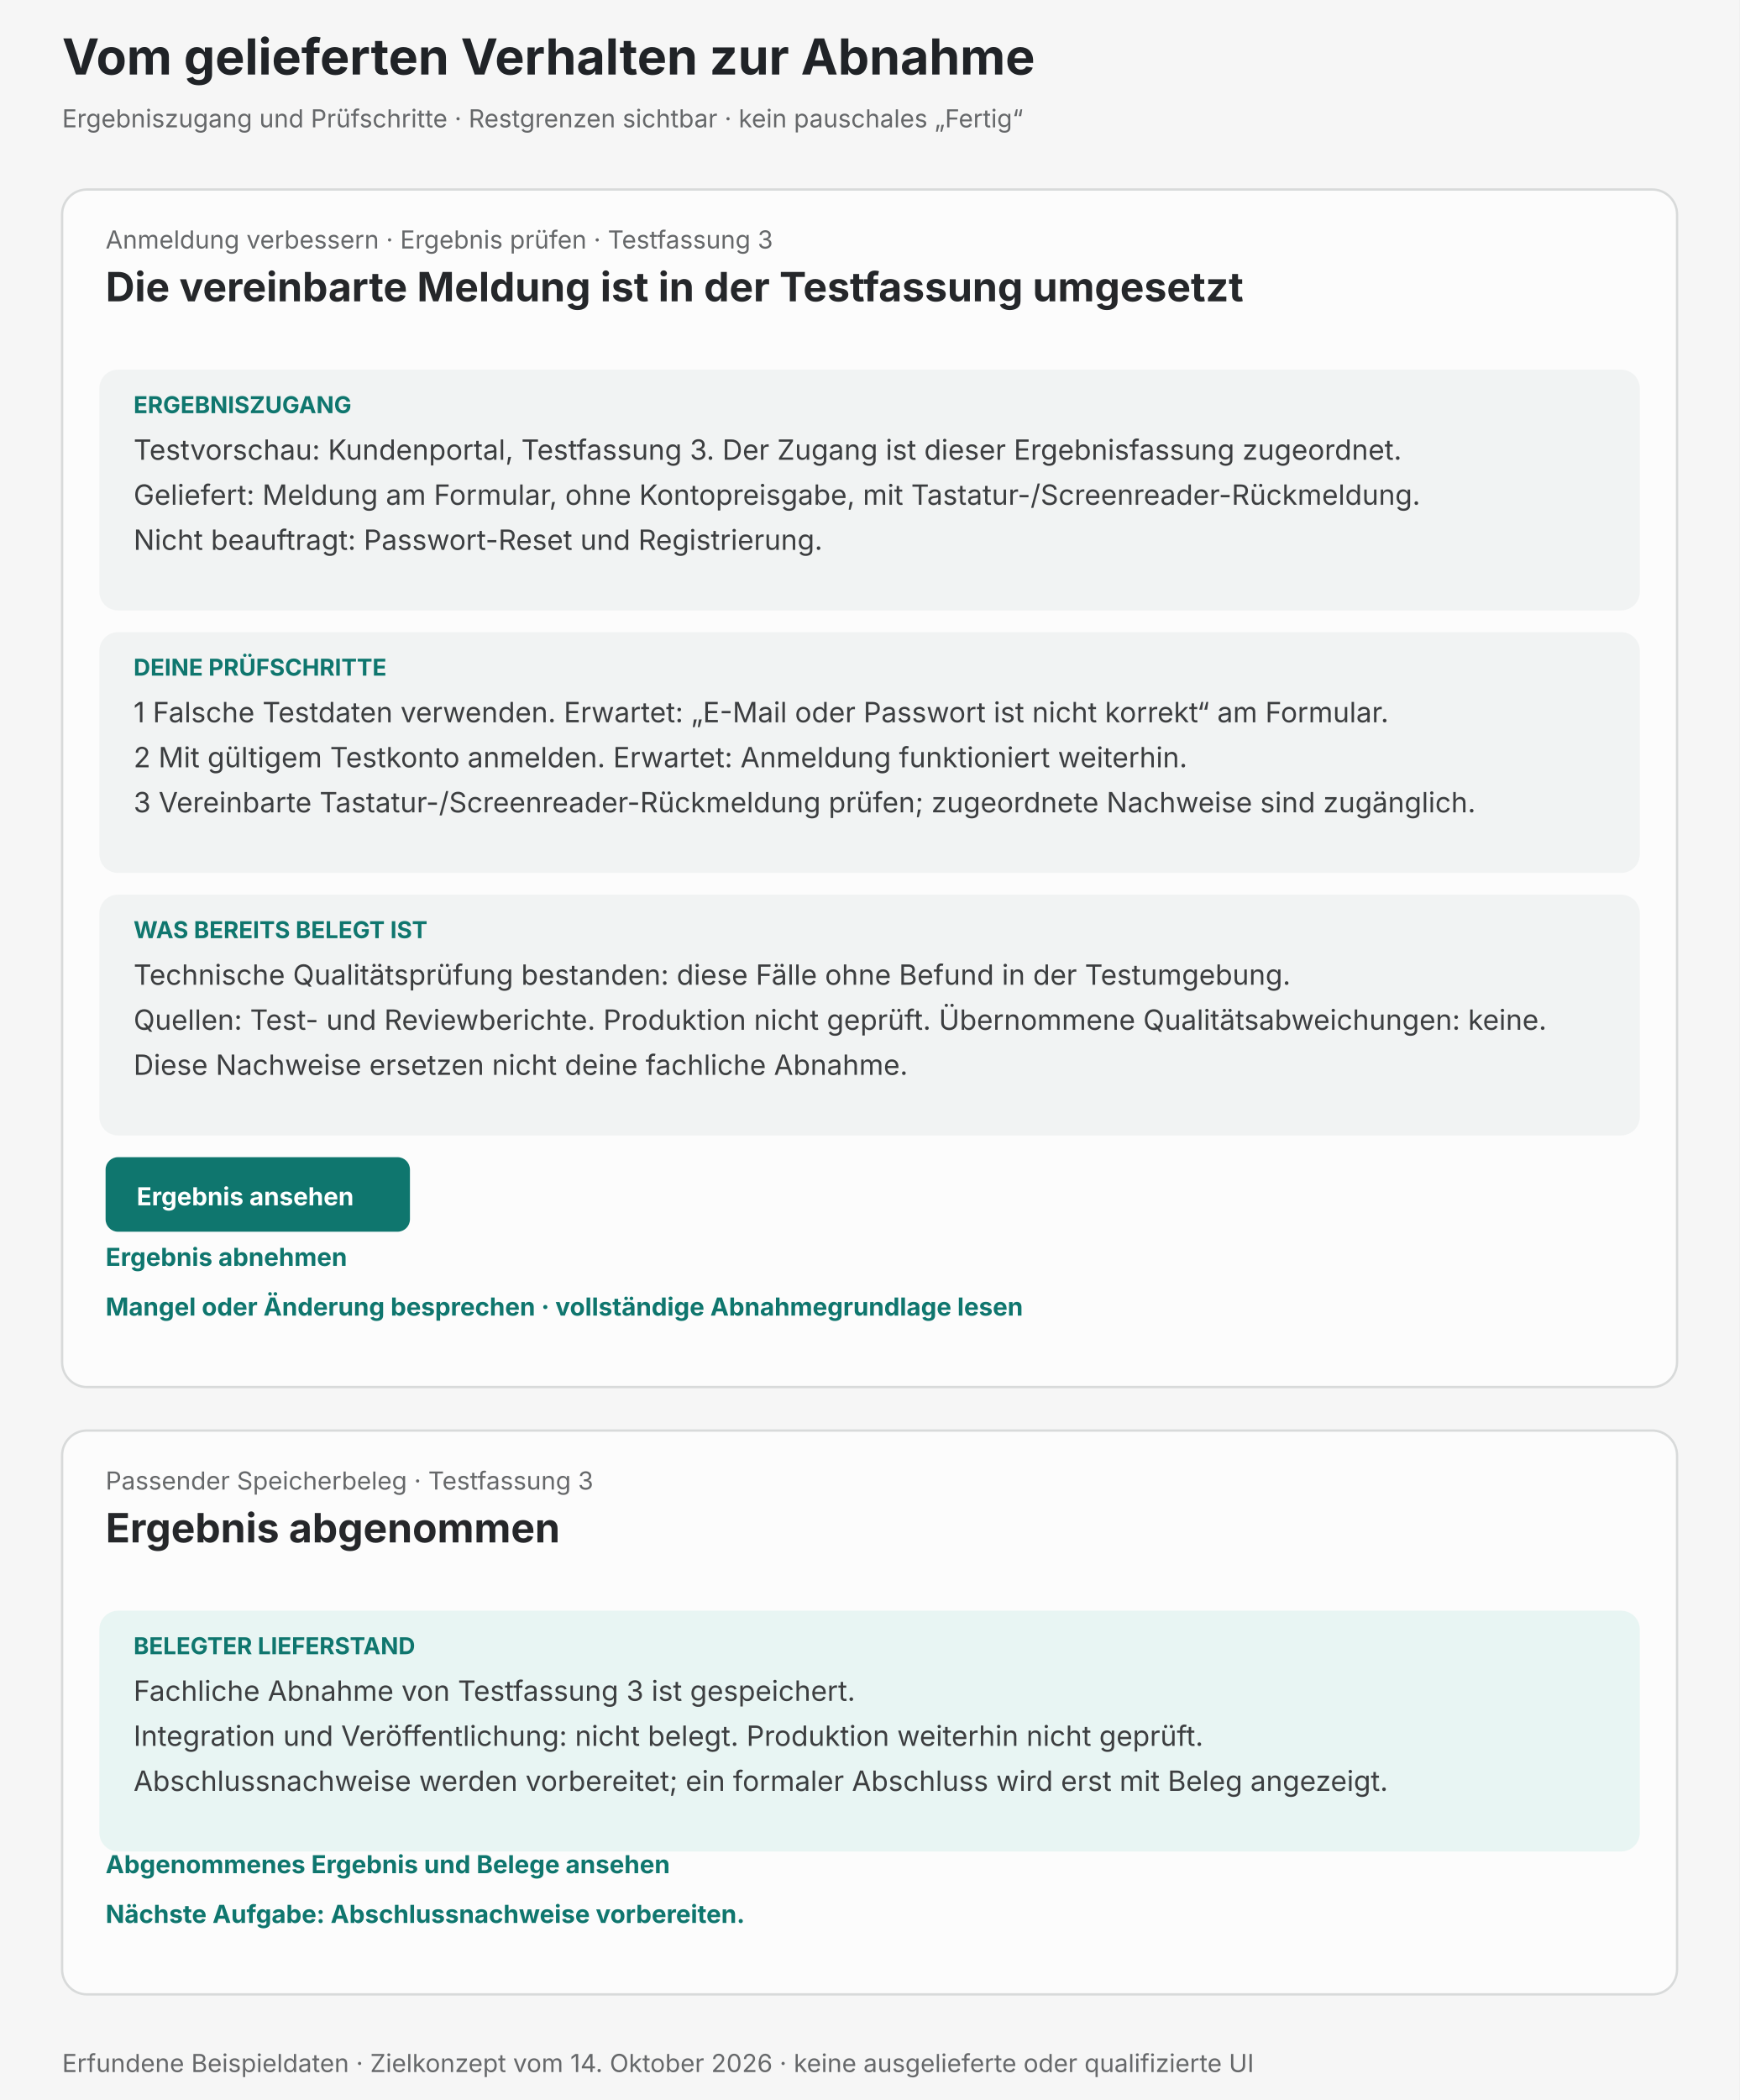
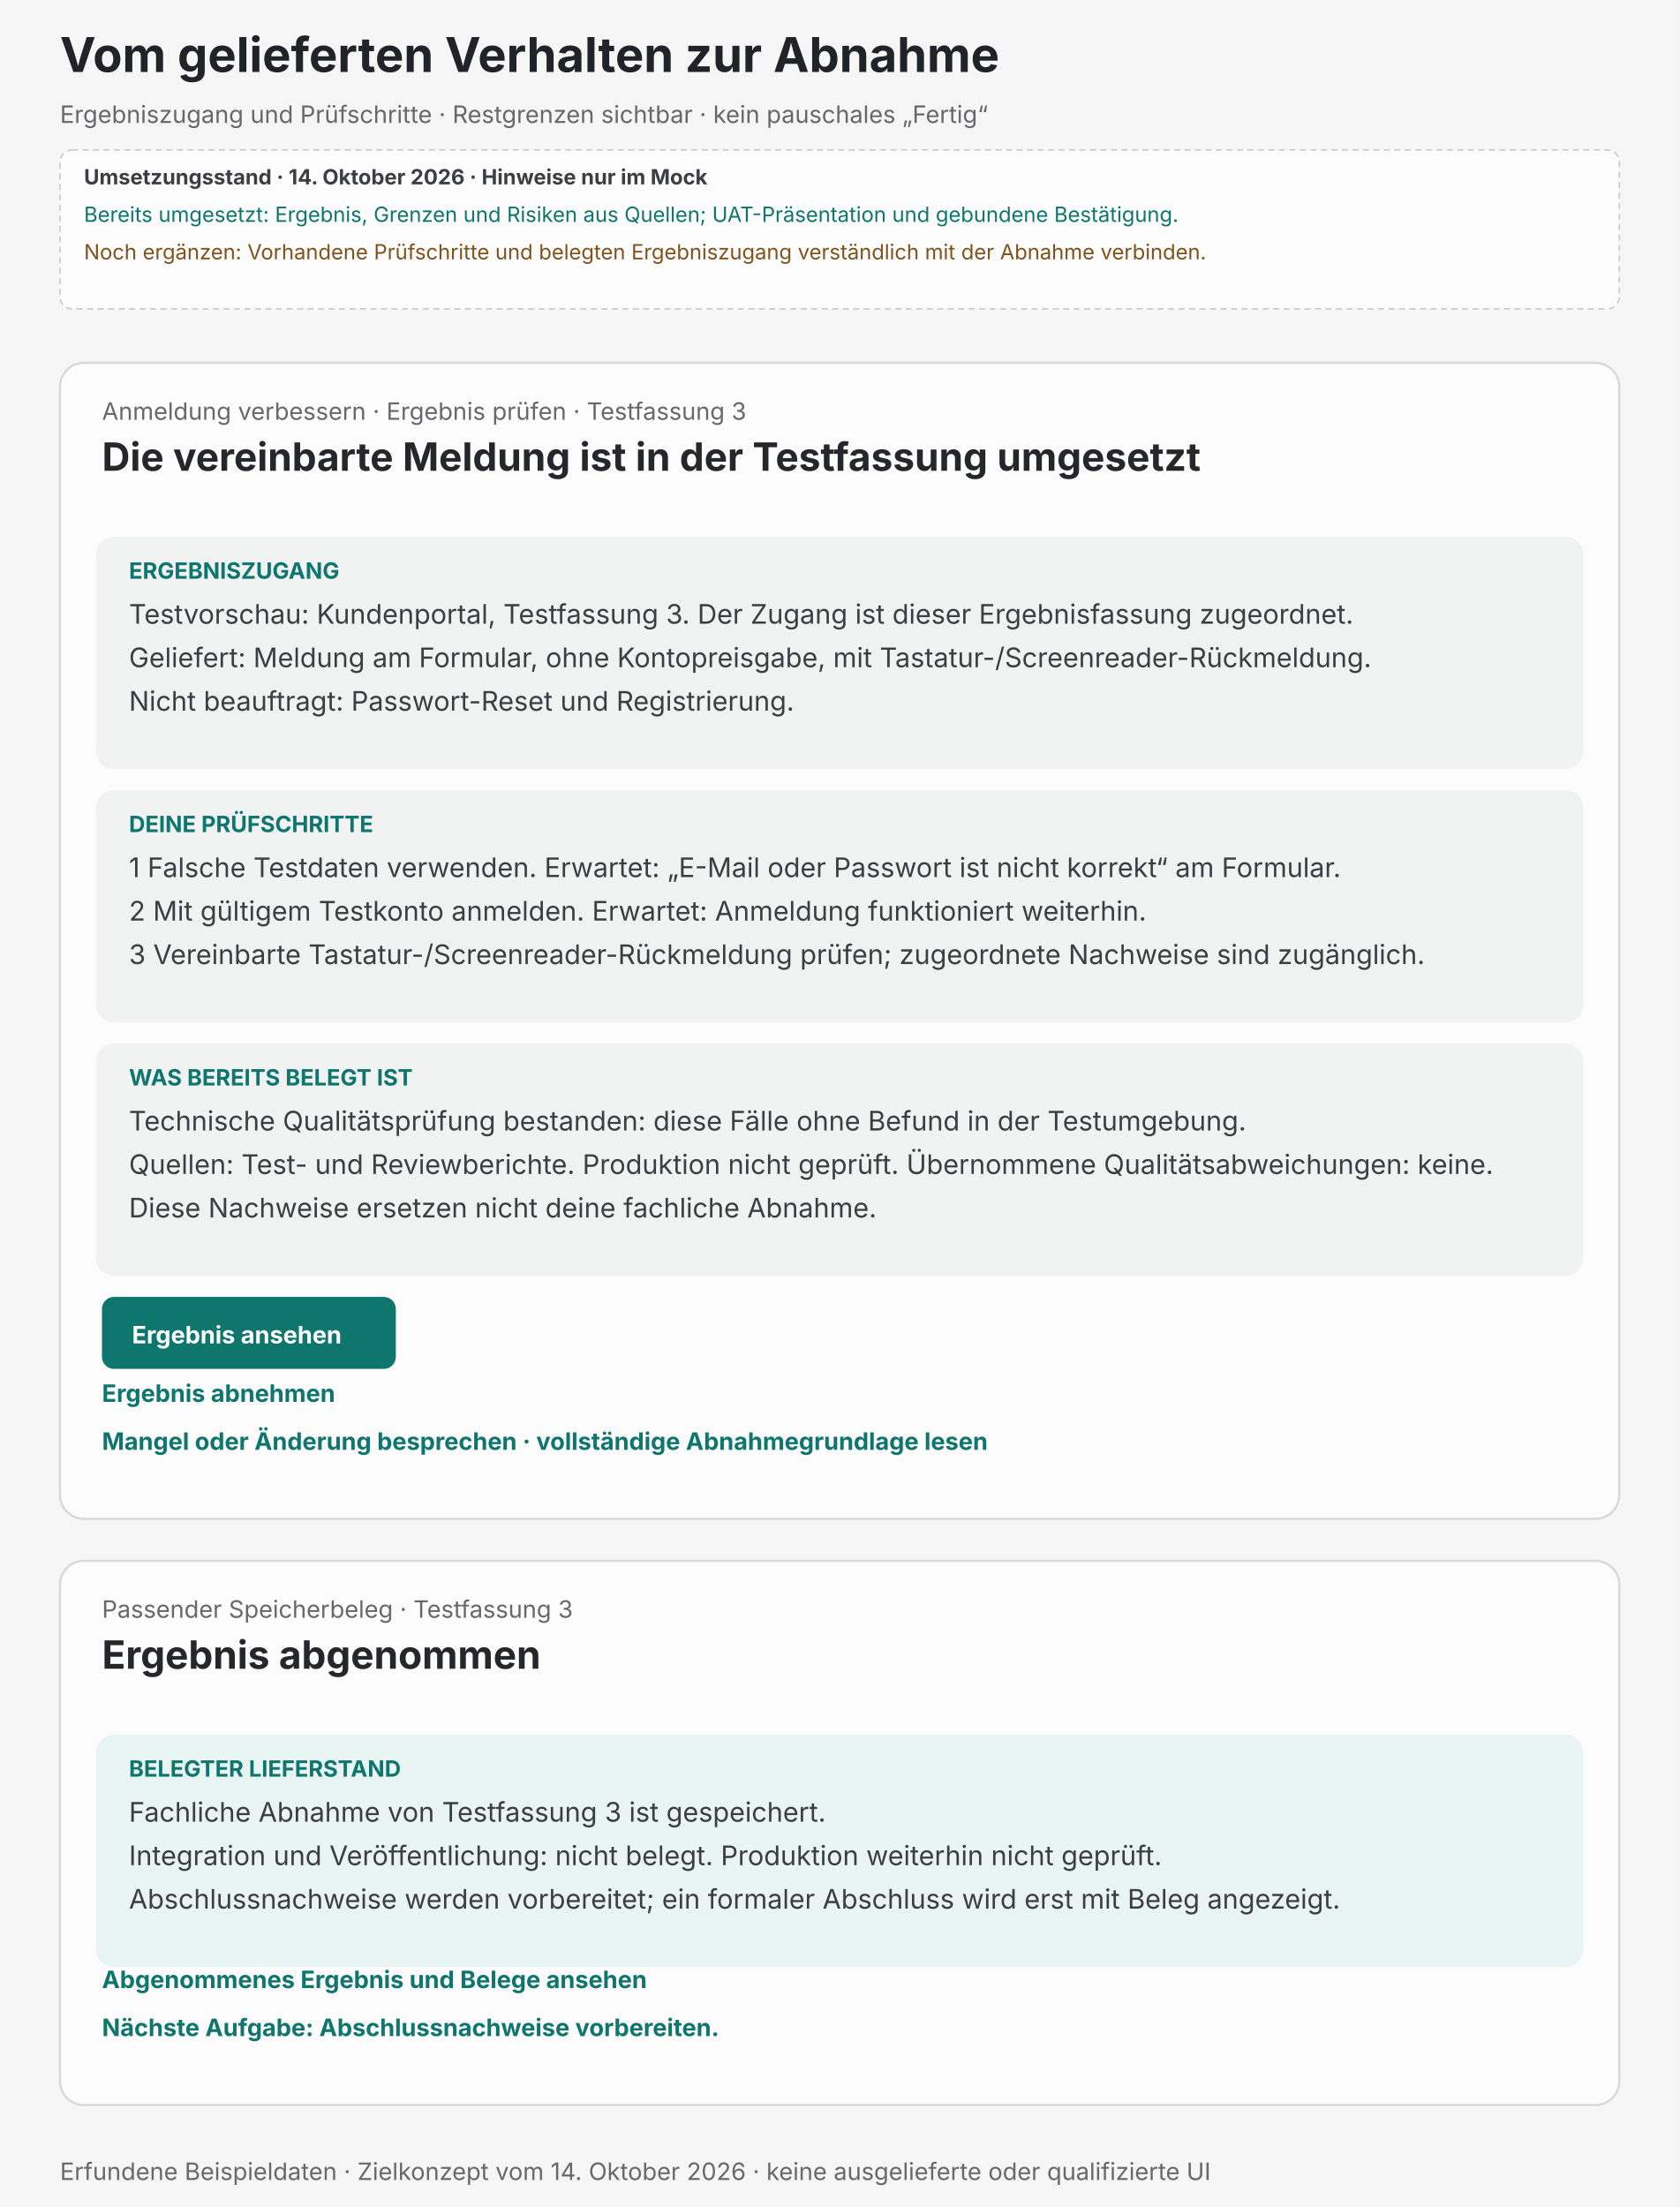
- <svg xmlns="http://www.w3.org/2000/svg" width="1120" height="1352" viewBox="0 0 1120 1352" role="img" aria-labelledby="title desc">
+ <svg xmlns="http://www.w3.org/2000/svg" width="1120" height="1472" viewBox="0 0 1120 1472" role="img" aria-labelledby="title desc">
  <style>
.bg {fill:#f6f6f6} .card {fill:#fcfcfc;stroke:#d8dada;stroke-width:1.5}
.soft {fill:#f1f3f3} .effect {fill:#e8f5f3} .warning {fill:#fff8df}
.title {fill:#202327;font:700 32px Inter,Arial,sans-serif}
.heading {fill:#25272a;font:700 26px Inter,Arial,sans-serif}
.meta {fill:#66686a;font:400 16px Inter,Arial,sans-serif}
.label {fill:#0f766e;font:700 15px Inter,Arial,sans-serif}
.body {fill:#3c3e40;font:400 18px Inter,Arial,sans-serif}
.strong {fill:#25272a;font:700 18px Inter,Arial,sans-serif}
.mono {fill:#3c3e40;font:400 14px "JetBrains Mono",Consolas,monospace}
.button {fill:#0f766e} .buttonText {fill:white;font:700 16px Inter,Arial,sans-serif}
.link {fill:#0f766e;font:700 16px Inter,Arial,sans-serif}
</style>
-   <rect class="bg" width="1120" height="1352" />
+   <rect class="bg" width="1120" height="1472" />
  <text class="title" x="40" y="48">Vom gelieferten Verhalten zur Abnahme</text>
  <text class="meta" x="40" y="82">Ergebniszugang und Prüfschritte · Restgrenzen sichtbar · kein pauschales „Fertig“</text>
-   <g transform="translate(40 122)">
-     <rect class="card" width="1040" height="771" rx="16" />
-     <text class="meta" x="28" y="38">Anmeldung verbessern · Ergebnis prüfen · Testfassung 3</text>
-     <text class="heading" x="28" y="72">Die vereinbarte Meldung ist in der Testfassung umgesetzt</text>
-     <rect class="soft" x="24" y="116" width="992" height="155" rx="12" />
-     <text class="label" x="46" y="144">ERGEBNISZUGANG</text>
-     <text class="body" x="46" y="174">Testvorschau: Kundenportal, Testfassung 3. Der Zugang ist dieser Ergebnisfassung zugeordnet.</text>
-     <text class="body" x="46" y="203">Geliefert: Meldung am Formular, ohne Kontopreisgabe, mit Tastatur-/Screenreader-Rückmeldung.</text>
-     <text class="body" x="46" y="232">Nicht beauftragt: Passwort-Reset und Registrierung.</text>
-     <rect class="soft" x="24" y="285" width="992" height="155" rx="12" />
-     <text class="label" x="46" y="313">DEINE PRÜFSCHRITTE</text>
-     <text class="body" x="46" y="343">1 Falsche Testdaten verwenden. Erwartet: „E-Mail oder Passwort ist nicht korrekt“ am Formular.</text>
-     <text class="body" x="46" y="372">2 Mit gültigem Testkonto anmelden. Erwartet: Anmeldung funktioniert weiterhin.</text>
-     <text class="body" x="46" y="401">3 Vereinbarte Tastatur-/Screenreader-Rückmeldung prüfen; zugeordnete Nachweise sind zugänglich.</text>
-     <rect class="soft" x="24" y="454" width="992" height="155" rx="12" />
-     <text class="label" x="46" y="482">WAS BEREITS BELEGT IST</text>
-     <text class="body" x="46" y="512">Technische Qualitätsprüfung bestanden: diese Fälle ohne Befund in der Testumgebung.</text>
-     <text class="body" x="46" y="541">Quellen: Test- und Reviewberichte. Produktion nicht geprüft. Übernommene Qualitätsabweichungen: keine.</text>
-     <text class="body" x="46" y="570">Diese Nachweise ersetzen nicht deine fachliche Abnahme.</text>
-     <rect class="button" x="28" y="623" width="196" height="48" rx="8" />
-     <text class="buttonText" x="48" y="654">Ergebnis ansehen</text>
-     <text class="link" x="28" y="693">Ergebnis abnehmen</text>
-     <text class="link" x="28" y="725">Mangel oder Änderung besprechen · vollständige Abnahmegrundlage lesen</text>
+   <g id="implementation-review" role="group" aria-label="Umsetzungsstand vom 14. Oktober 2026; Hinweise nur im Mock">
+     <rect x="40" y="100" width="1040" height="106" rx="8" fill="#fcfcfc" stroke="#c5cdca" stroke-dasharray="4 3" />
+     <text x="56" y="123" fill="#3c3e40" font-family="Inter,Arial,sans-serif" font-size="14" font-weight="700">Umsetzungsstand · 14. Oktober 2026 · Hinweise nur im Mock</text>
+     <text x="56" y="148" fill="#0f766e" font-family="Inter,Arial,sans-serif" font-size="14">Bereits umgesetzt: Ergebnis, Grenzen und Risiken aus Quellen; UAT-Präsentation und gebundene Bestätigung.</text>
+     <text x="56" y="173" fill="#80521c" font-family="Inter,Arial,sans-serif" font-size="14">Noch ergänzen: Vorhandene Prüfschritte und belegten Ergebniszugang verständlich mit der Abnahme verbinden.</text>
  </g>
-   <g transform="translate(40 921)">
-     <rect class="card" width="1040" height="363" rx="16" />
-     <text class="meta" x="28" y="38">Passender Speicherbeleg · Testfassung 3</text>
-     <text class="heading" x="28" y="72">Ergebnis abgenommen</text>
-     <rect class="effect" x="24" y="116" width="992" height="155" rx="12" />
-     <text class="label" x="46" y="144">BELEGTER LIEFERSTAND</text>
-     <text class="body" x="46" y="174">Fachliche Abnahme von Testfassung 3 ist gespeichert.</text>
-     <text class="body" x="46" y="203">Integration und Veröffentlichung: nicht belegt. Produktion weiterhin nicht geprüft.</text>
-     <text class="body" x="46" y="232">Abschlussnachweise werden vorbereitet; ein formaler Abschluss wird erst mit Beleg angezeigt.</text>
-     <text class="link" x="28" y="285">Abgenommenes Ergebnis und Belege ansehen</text>
-     <text class="link" x="28" y="317">Nächste Aufgabe: Abschlussnachweise vorbereiten.</text>
+   <g transform="translate(0 120)">
+     <g transform="translate(40 122)">
+       <rect class="card" width="1040" height="771" rx="16" />
+       <text class="meta" x="28" y="38">Anmeldung verbessern · Ergebnis prüfen · Testfassung 3</text>
+       <text class="heading" x="28" y="72">Die vereinbarte Meldung ist in der Testfassung umgesetzt</text>
+       <rect class="soft" x="24" y="116" width="992" height="155" rx="12" />
+       <text class="label" x="46" y="144">ERGEBNISZUGANG</text>
+       <text class="body" x="46" y="174">Testvorschau: Kundenportal, Testfassung 3. Der Zugang ist dieser Ergebnisfassung zugeordnet.</text>
+       <text class="body" x="46" y="203">Geliefert: Meldung am Formular, ohne Kontopreisgabe, mit Tastatur-/Screenreader-Rückmeldung.</text>
+       <text class="body" x="46" y="232">Nicht beauftragt: Passwort-Reset und Registrierung.</text>
+       <rect class="soft" x="24" y="285" width="992" height="155" rx="12" />
+       <text class="label" x="46" y="313">DEINE PRÜFSCHRITTE</text>
+       <text class="body" x="46" y="343">1 Falsche Testdaten verwenden. Erwartet: „E-Mail oder Passwort ist nicht korrekt“ am Formular.</text>
+       <text class="body" x="46" y="372">2 Mit gültigem Testkonto anmelden. Erwartet: Anmeldung funktioniert weiterhin.</text>
+       <text class="body" x="46" y="401">3 Vereinbarte Tastatur-/Screenreader-Rückmeldung prüfen; zugeordnete Nachweise sind zugänglich.</text>
+       <rect class="soft" x="24" y="454" width="992" height="155" rx="12" />
+       <text class="label" x="46" y="482">WAS BEREITS BELEGT IST</text>
+       <text class="body" x="46" y="512">Technische Qualitätsprüfung bestanden: diese Fälle ohne Befund in der Testumgebung.</text>
+       <text class="body" x="46" y="541">Quellen: Test- und Reviewberichte. Produktion nicht geprüft. Übernommene Qualitätsabweichungen: keine.</text>
+       <text class="body" x="46" y="570">Diese Nachweise ersetzen nicht deine fachliche Abnahme.</text>
+       <rect class="button" x="28" y="623" width="196" height="48" rx="8" />
+       <text class="buttonText" x="48" y="654">Ergebnis ansehen</text>
+       <text class="link" x="28" y="693">Ergebnis abnehmen</text>
+       <text class="link" x="28" y="725">Mangel oder Änderung besprechen · vollständige Abnahmegrundlage lesen</text>
+     </g>
+     <g transform="translate(40 921)">
+       <rect class="card" width="1040" height="363" rx="16" />
+       <text class="meta" x="28" y="38">Passender Speicherbeleg · Testfassung 3</text>
+       <text class="heading" x="28" y="72">Ergebnis abgenommen</text>
+       <rect class="effect" x="24" y="116" width="992" height="155" rx="12" />
+       <text class="label" x="46" y="144">BELEGTER LIEFERSTAND</text>
+       <text class="body" x="46" y="174">Fachliche Abnahme von Testfassung 3 ist gespeichert.</text>
+       <text class="body" x="46" y="203">Integration und Veröffentlichung: nicht belegt. Produktion weiterhin nicht geprüft.</text>
+       <text class="body" x="46" y="232">Abschlussnachweise werden vorbereitet; ein formaler Abschluss wird erst mit Beleg angezeigt.</text>
+       <text class="link" x="28" y="285">Abgenommenes Ergebnis und Belege ansehen</text>
+       <text class="link" x="28" y="317">Nächste Aufgabe: Abschlussnachweise vorbereiten.</text>
+     </g>
+     <text class="meta" x="40" y="1334">Erfundene Beispieldaten · Zielkonzept vom 14. Oktober 2026 · keine ausgelieferte oder qualifizierte UI</text>
  </g>
-   <text class="meta" x="40" y="1334">Erfundene Beispieldaten · Zielkonzept vom 14. Oktober 2026 · keine ausgelieferte oder qualifizierte UI</text>
</svg>
